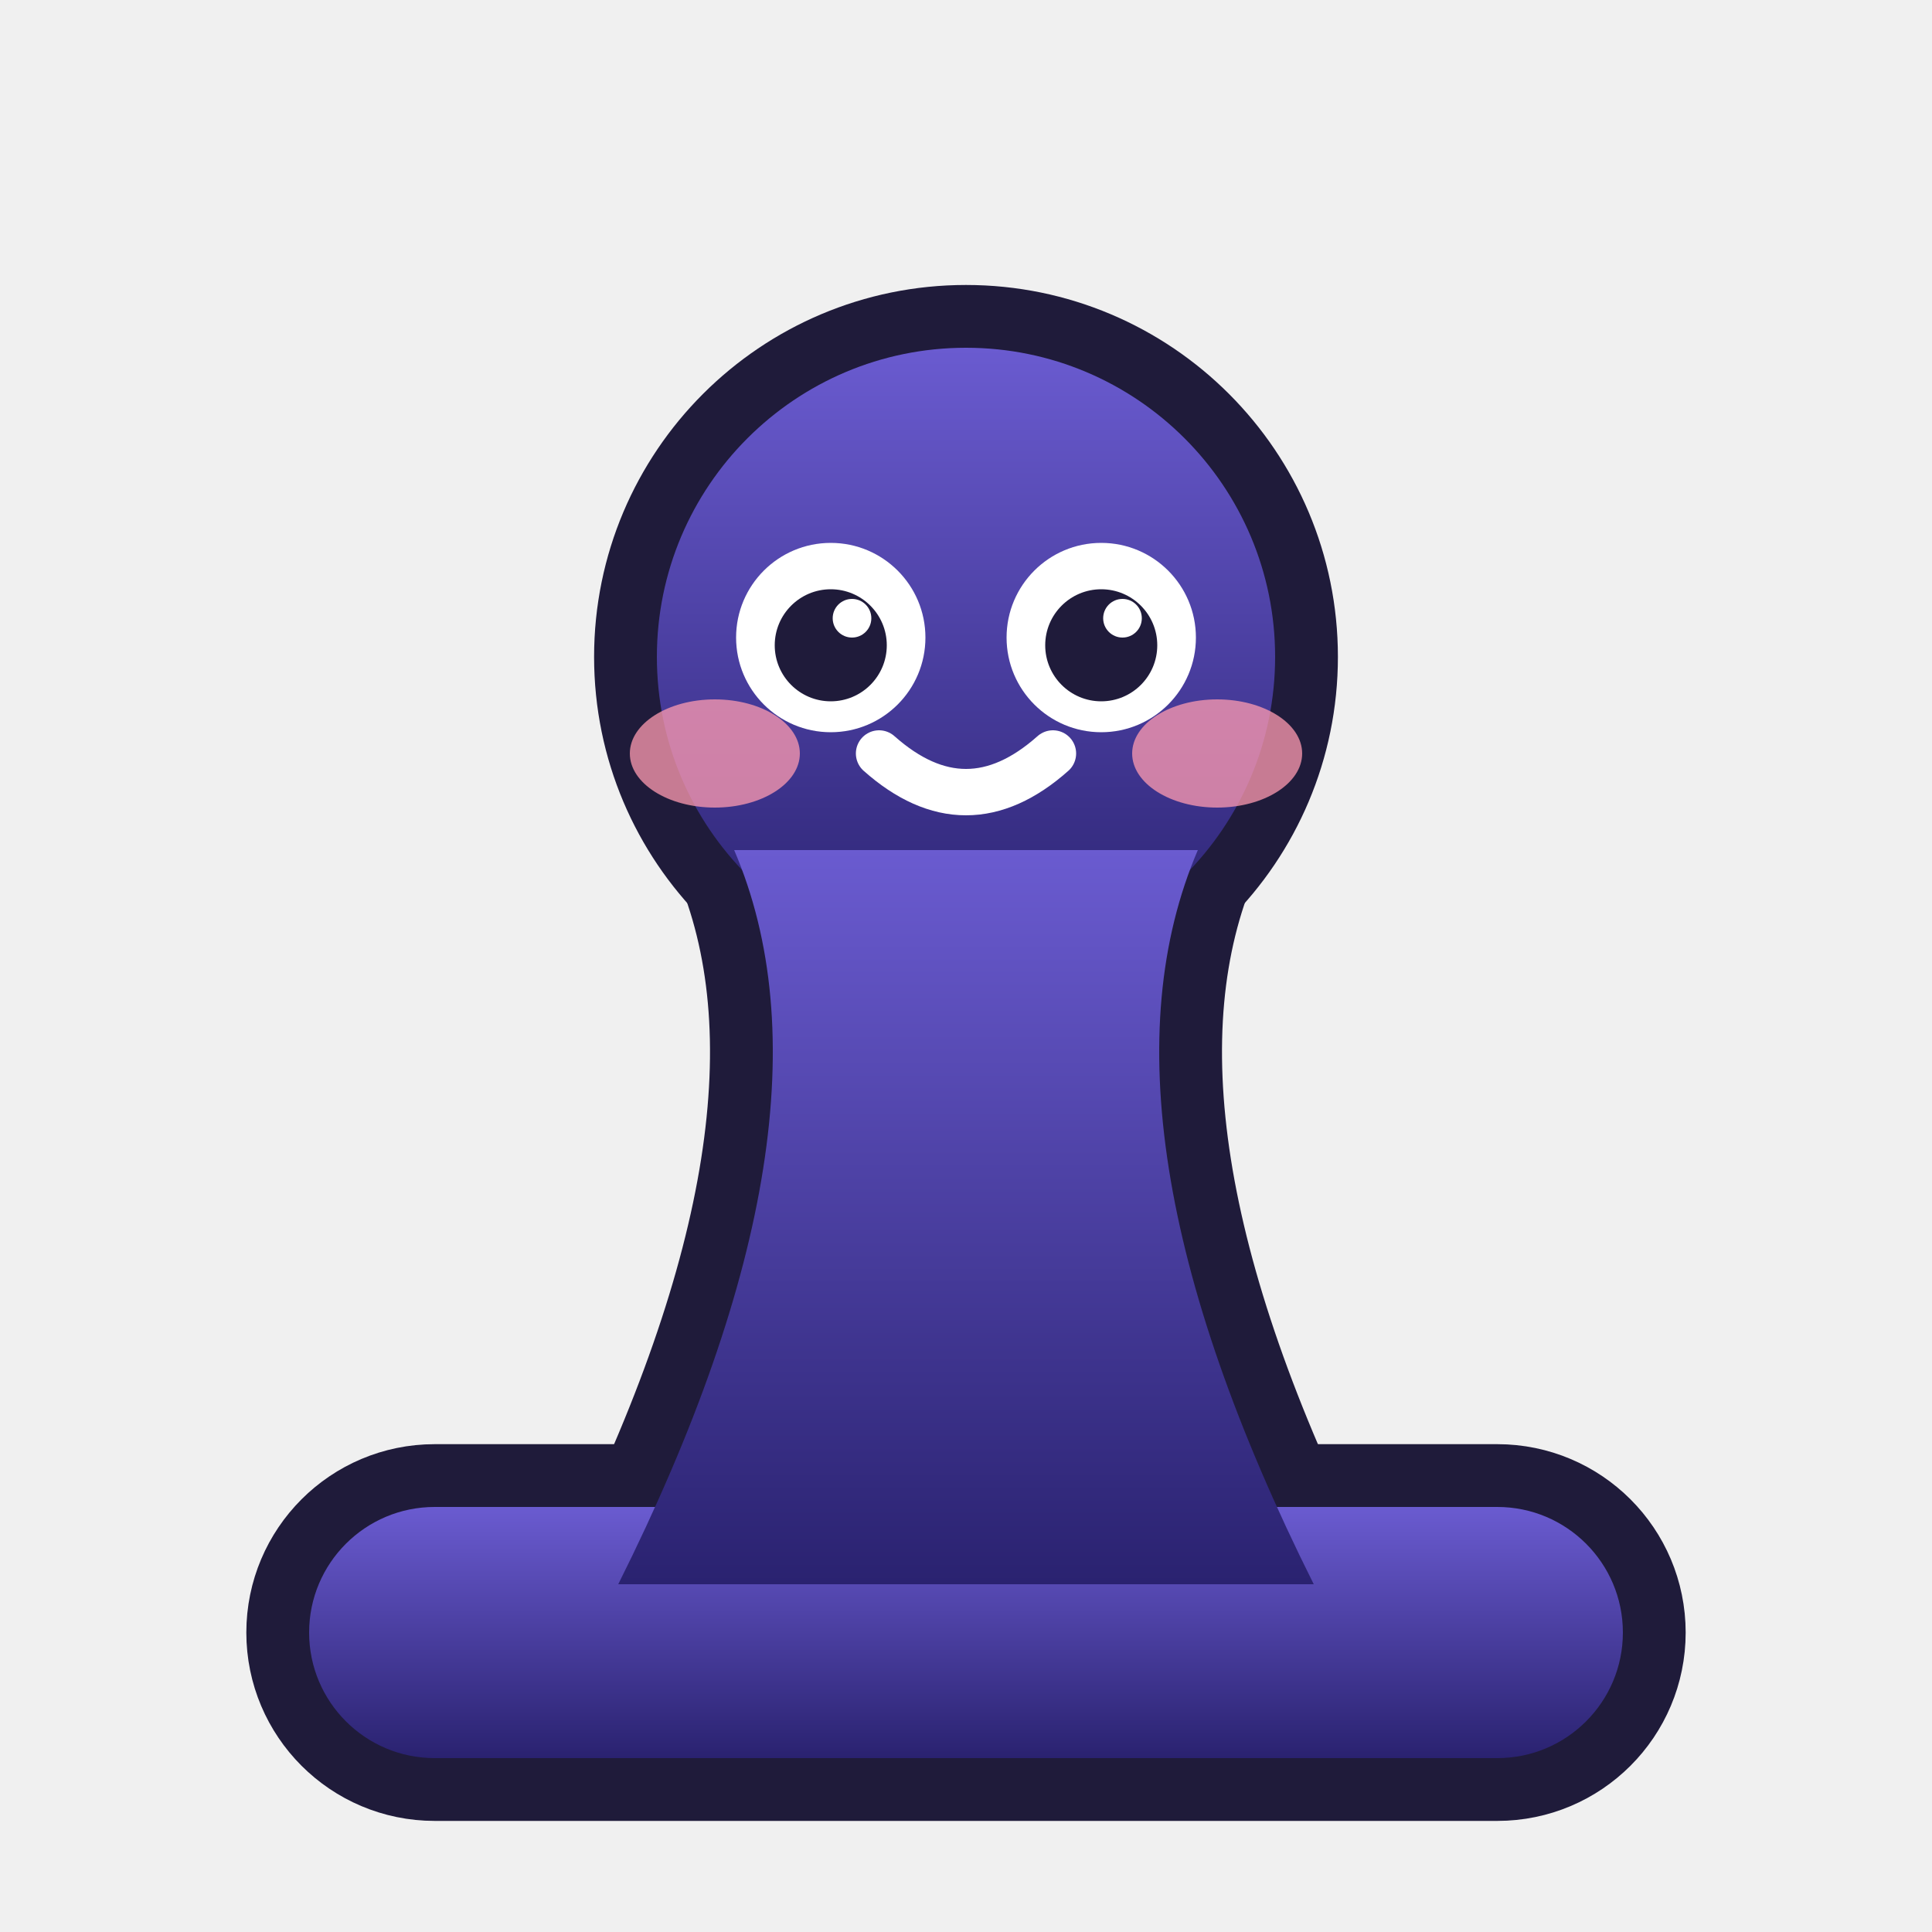
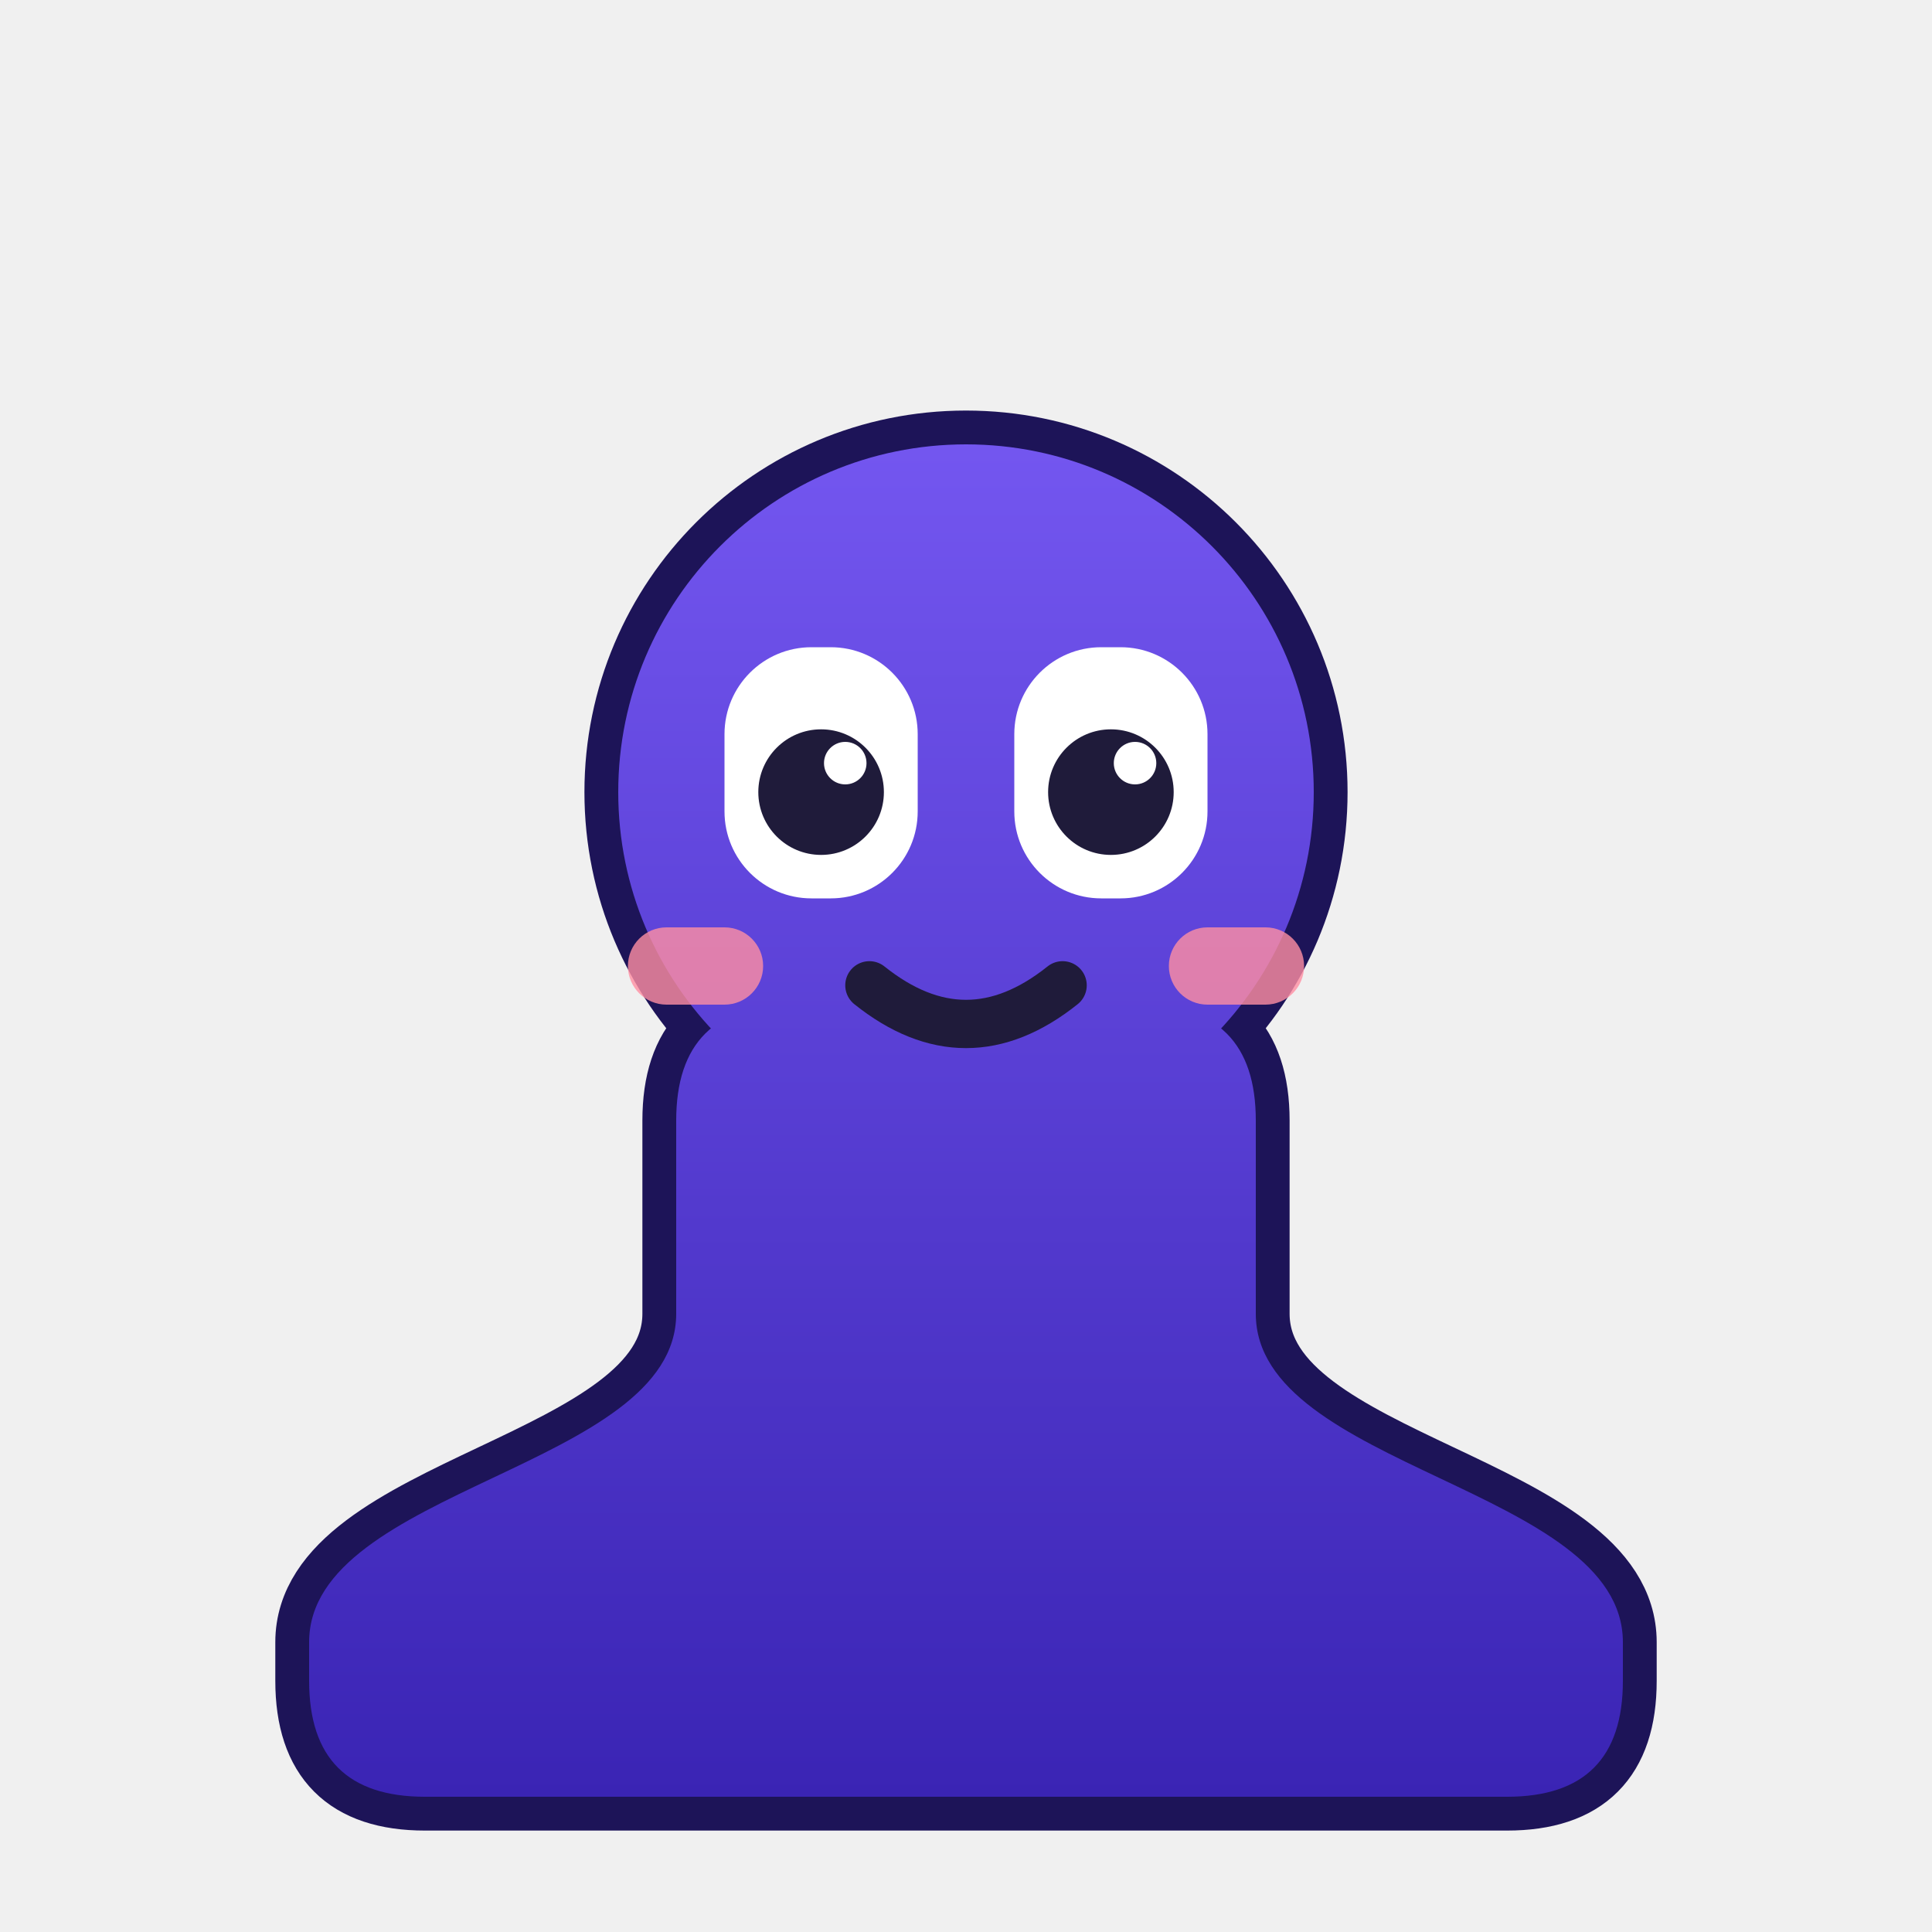
- <svg xmlns="http://www.w3.org/2000/svg" xmlns:xlink="http://www.w3.org/1999/xlink" viewBox="0 0 100 100" width="100" height="100">
+ <svg xmlns="http://www.w3.org/2000/svg" xmlns:xlink="http://www.w3.org/1999/xlink" viewBox="0 0 200 200" width="100" height="100">
  <defs>
    <g id="sbp">
-       <rect x="16" y="78" width="68" height="13" rx="6.5" />
-       <circle cx="50" cy="34" r="16" />
-       <path d="M38 44 Q44 58 32 82 H68 Q56 58 62 44Z" />
+       <path d="M70 116 Q70 104 82 104 H118 Q130 104 130 116 V136 C130 152 168 154 168 170 V174 Q168 186 156 186 H44 Q32 186 32 174 V170 C32 154 70 152 70 136Z" />
+       <circle cx="100" cy="82" r="36" />
    </g>
-     <linearGradient id="gbp" x1="0" y1="0" x2="0" y2="1">
-       <stop offset="0" stop-color="#6a5bd0" />
-       <stop offset="1" stop-color="#2a2270" />
+     <linearGradient id="gbp" gradientUnits="userSpaceOnUse" x1="0" y1="10" x2="0" y2="186">
+       <stop offset="0" stop-color="#8263ff" />
+       <stop offset="1" stop-color="#3a24b4" />
+     </linearGradient>
+     <radialGradient id="lbp" cx="0.32" cy="0.2" r="0.62">
+       <stop offset="0" stop-color="#fff" stop-opacity="0.34" />
+       <stop offset="1" stop-color="#fff" stop-opacity="0" />
+     </radialGradient>
+     <linearGradient id="dbp" gradientUnits="userSpaceOnUse" x1="0" y1="140" x2="0" y2="186">
+       <stop offset="0" stop-color="#1f1b3a" stop-opacity="0" />
+       <stop offset="1" stop-color="#1f1b3a" stop-opacity="0.16" />
    </linearGradient>
    <clipPath id="cbp">
      <use xlink:href="#sbp" />
    </clipPath>
  </defs>
-   <use xlink:href="#sbp" fill="#1f1b3a" stroke="#1f1b3a" stroke-width="6.5" stroke-linejoin="round" />
+   <use xlink:href="#sbp" fill="#1d1458" stroke="#1d1458" stroke-width="7" stroke-linejoin="round" />
  <use xlink:href="#sbp" fill="url(#gbp)" />
  <g clip-path="url(#cbp)">
-     <ellipse cx="36" cy="36" rx="16" ry="32" transform="rotate(-18 36 36)" fill="#fff" opacity="0.096" />
+     <rect width="200" height="200" fill="url(#lbp)" />
+     <rect y="140" width="200" height="60" fill="url(#dbp)" />
  </g>
-   <circle cx="43" cy="33" r="4.9" fill="#ffffff" />
-   <circle cx="43" cy="33.4" r="2.9" fill="#1f1b3a" />
-   <circle cx="44.1" cy="32" r="1" fill="#fff" />
-   <circle cx="57" cy="33" r="4.9" fill="#ffffff" />
-   <circle cx="57" cy="33.4" r="2.9" fill="#1f1b3a" />
-   <circle cx="58.1" cy="32" r="1" fill="#fff" />
-   <ellipse cx="37" cy="39" rx="4.4" ry="2.8" fill="#ff9bb0" opacity="0.75" />
-   <ellipse cx="63" cy="39" rx="4.4" ry="2.8" fill="#ff9bb0" opacity="0.75" />
-   <path d="M45.5 39 Q50 43 54.5 39" stroke="#ffffff" stroke-width="2.4" stroke-linecap="round" fill="none" />
+   <rect x="75" y="67" width="20" height="26" rx="9" fill="#fff" />
+   <circle cx="85" cy="82" r="6.5" fill="#1f1b3a" />
+   <circle cx="87.5" cy="79" r="2.2" fill="#fff" />
+   <rect x="105" y="67" width="20" height="26" rx="9" fill="#fff" />
+   <circle cx="115" cy="82" r="6.5" fill="#1f1b3a" />
+   <circle cx="117.5" cy="79" r="2.2" fill="#fff" />
+   <rect x="65" y="96" width="14" height="8" rx="4" fill="#ff8fa3" opacity="0.8" />
+   <rect x="121" y="96" width="14" height="8" rx="4" fill="#ff8fa3" opacity="0.8" />
+   <path d="M90 102 Q100 110 110 102" fill="none" stroke="#1f1b3a" stroke-width="5" stroke-linecap="round" />
</svg>
